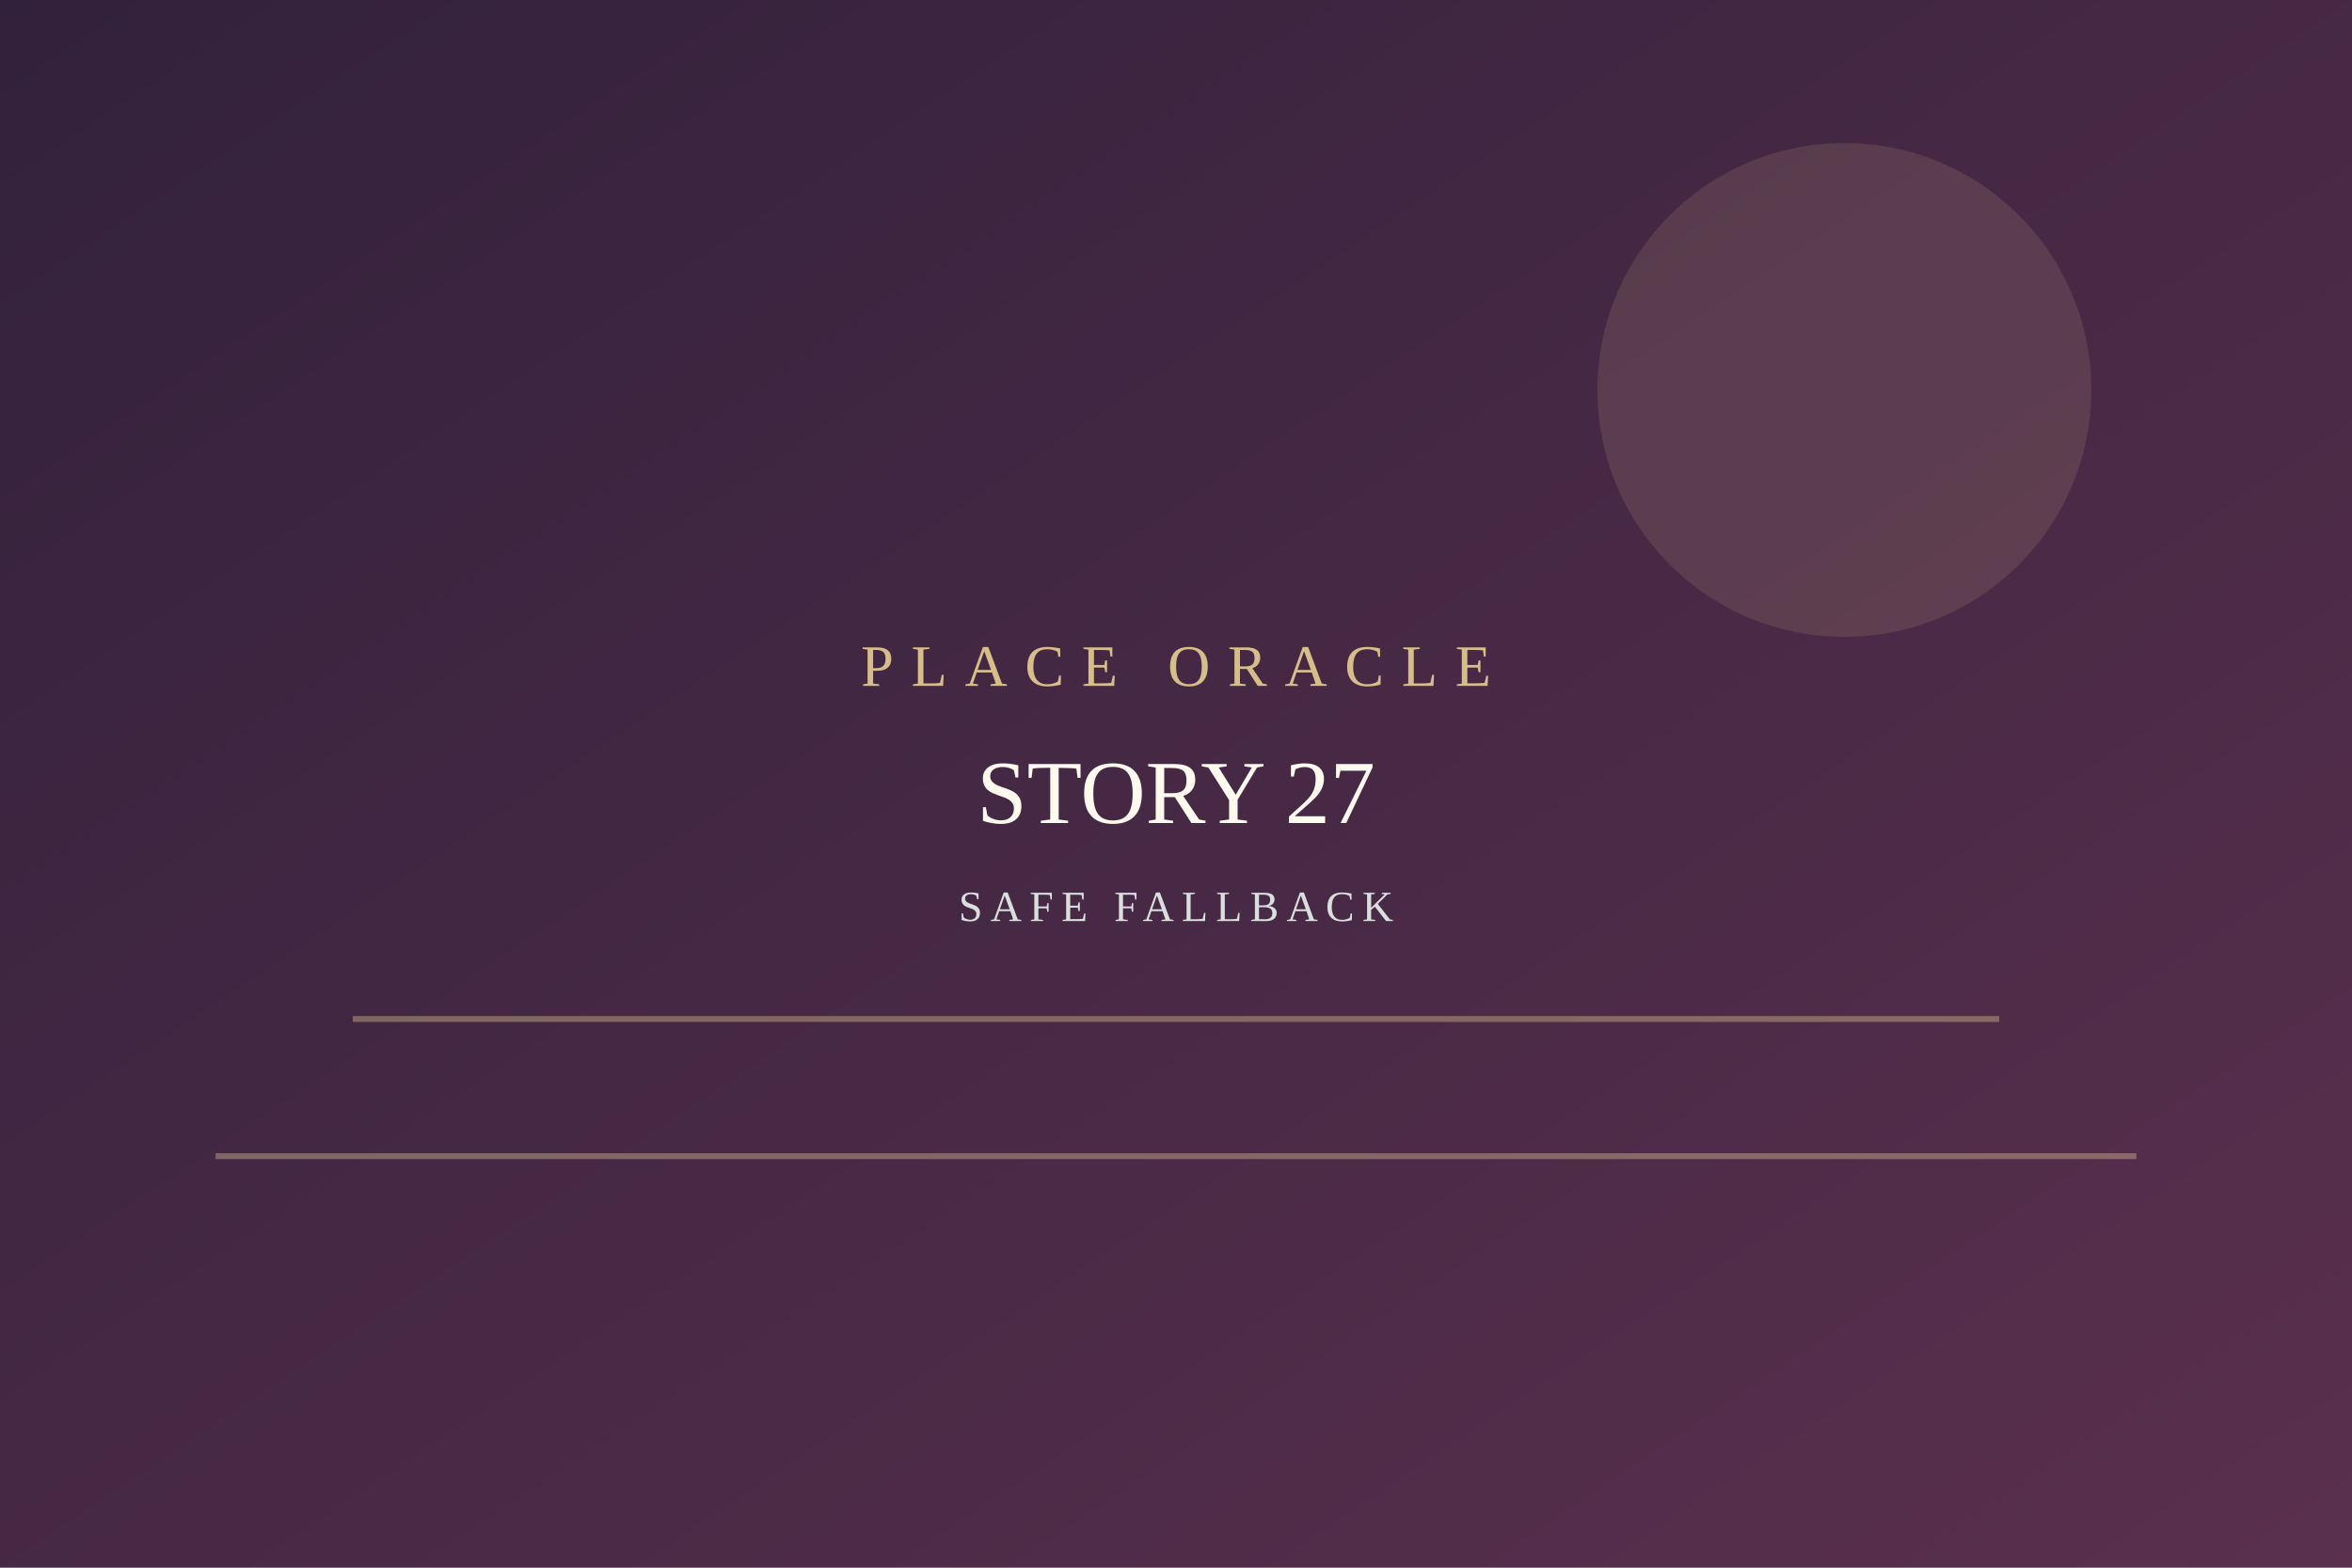
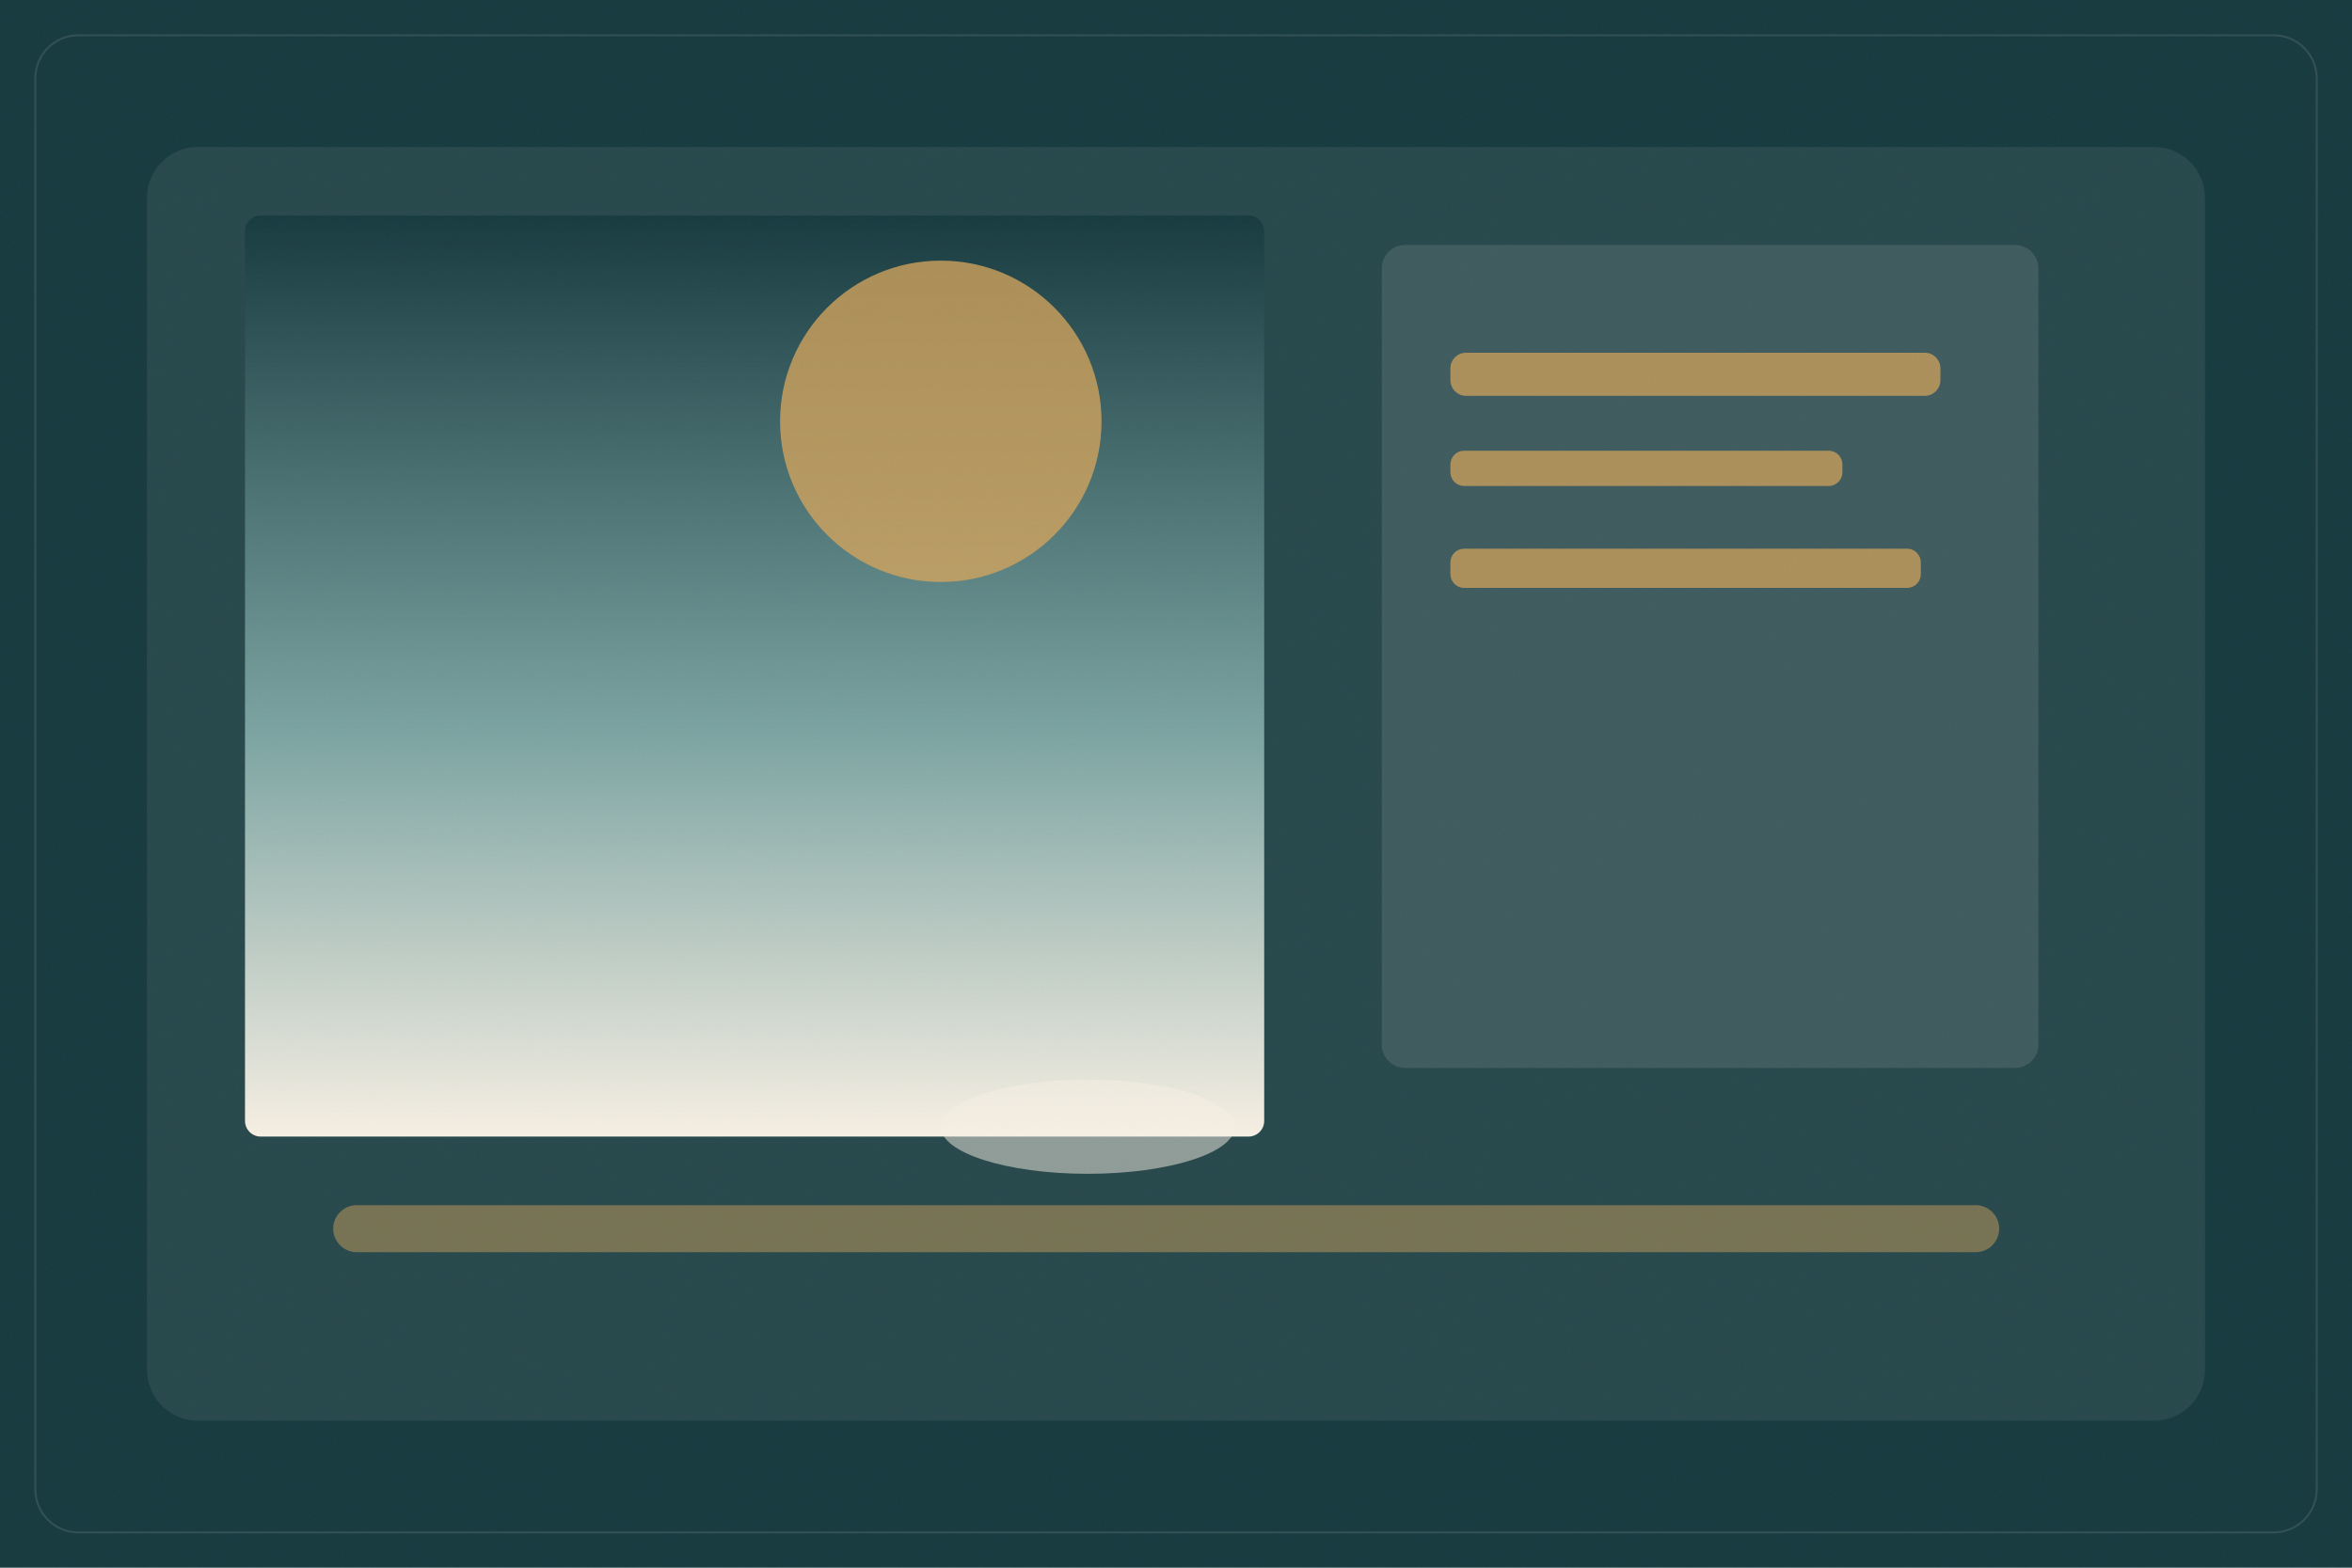
- <svg xmlns="http://www.w3.org/2000/svg" viewBox="0 0 1200 800" role="img" aria-labelledby="t d">
+ <svg xmlns="http://www.w3.org/2000/svg" viewBox="0 0 1200 800" role="img" aria-label="窓辺の机に開いた本とノートと灯り">
  <defs>
-     <linearGradient id="g" x1="0" y1="0" x2="1" y2="1">
-       <stop stop-color="hsl(279 28% 18%)" />
-       <stop offset="1" stop-color="hsl(317 30% 27%)" />
+     <linearGradient id="s" x2="0" y2="1">
+       <stop stop-color="#173b40" />
+       <stop offset=".56" stop-color="#7ba3a1" />
+       <stop offset="1" stop-color="#f6efe3" />
    </linearGradient>
+     <linearGradient id="w" x2="0" y2="1">
+       <stop stop-color="#7ba3a1" />
+       <stop offset="1" stop-color="#173b40" />
+     </linearGradient>
+     <filter id="g">
+       <feTurbulence type="fractalNoise" baseFrequency=".8" numOctaves="2" seed="27" />
+       <feComponentTransfer>
+         <feFuncA type="table" tableValues="0 .035" />
+       </feComponentTransfer>
+     </filter>
  </defs>
-   <rect width="1200" height="800" fill="url(#g)" />
-   <circle cx="941" cy="199" r="126" fill="#d7bd8a" opacity=".14" />
-   <path d="M110 590H1090M180 520H1020" stroke="#d7bd8a" stroke-width="3" opacity=".42" />
-   <text x="600" y="350" text-anchor="middle" fill="#d7bd8a" font-size="30" letter-spacing="9">PLACE ORACLE</text>
-   <text x="600" y="420" text-anchor="middle" fill="#fff9ee" font-size="46">STORY 27</text>
-   <text x="600" y="470" text-anchor="middle" fill="#d8dfdc" font-size="22" letter-spacing="4">SAFE FALLBACK</text>
+   <rect width="1200" height="800" fill="#173b40" />
+   <rect x="75" y="75" width="1050" height="650" rx="26" fill="#f6efe3" opacity=".08" />
+   <rect x="125" y="110" width="520" height="470" rx="8" fill="url(#s)" />
+   <circle cx="480" cy="215" r="82" fill="#d4a45c" opacity=".78" />
+   <rect x="705" y="125" width="335" height="420" rx="12" fill="#f6efe3" opacity=".12" />
+   <g fill="#d4a45c" opacity=".72">
+     <rect x="740" y="180" width="250" height="22" rx="8" />
+     <rect x="740" y="230" width="200" height="18" rx="7" />
+     <rect x="740" y="280" width="240" height="20" rx="7" />
+   </g>
+   <rect x="170" y="615" width="850" height="24" rx="12" fill="#d4a45c" opacity=".46" />
+   <ellipse cx="555" cy="575" rx="75" ry="24" fill="#f6efe3" opacity=".5" />
+   <rect width="1200" height="800" filter="url(#g)" opacity=".4" />
+   <rect x="18" y="18" width="1164" height="764" rx="22" fill="none" stroke="#f6efe3" stroke-opacity=".12" />
</svg>
